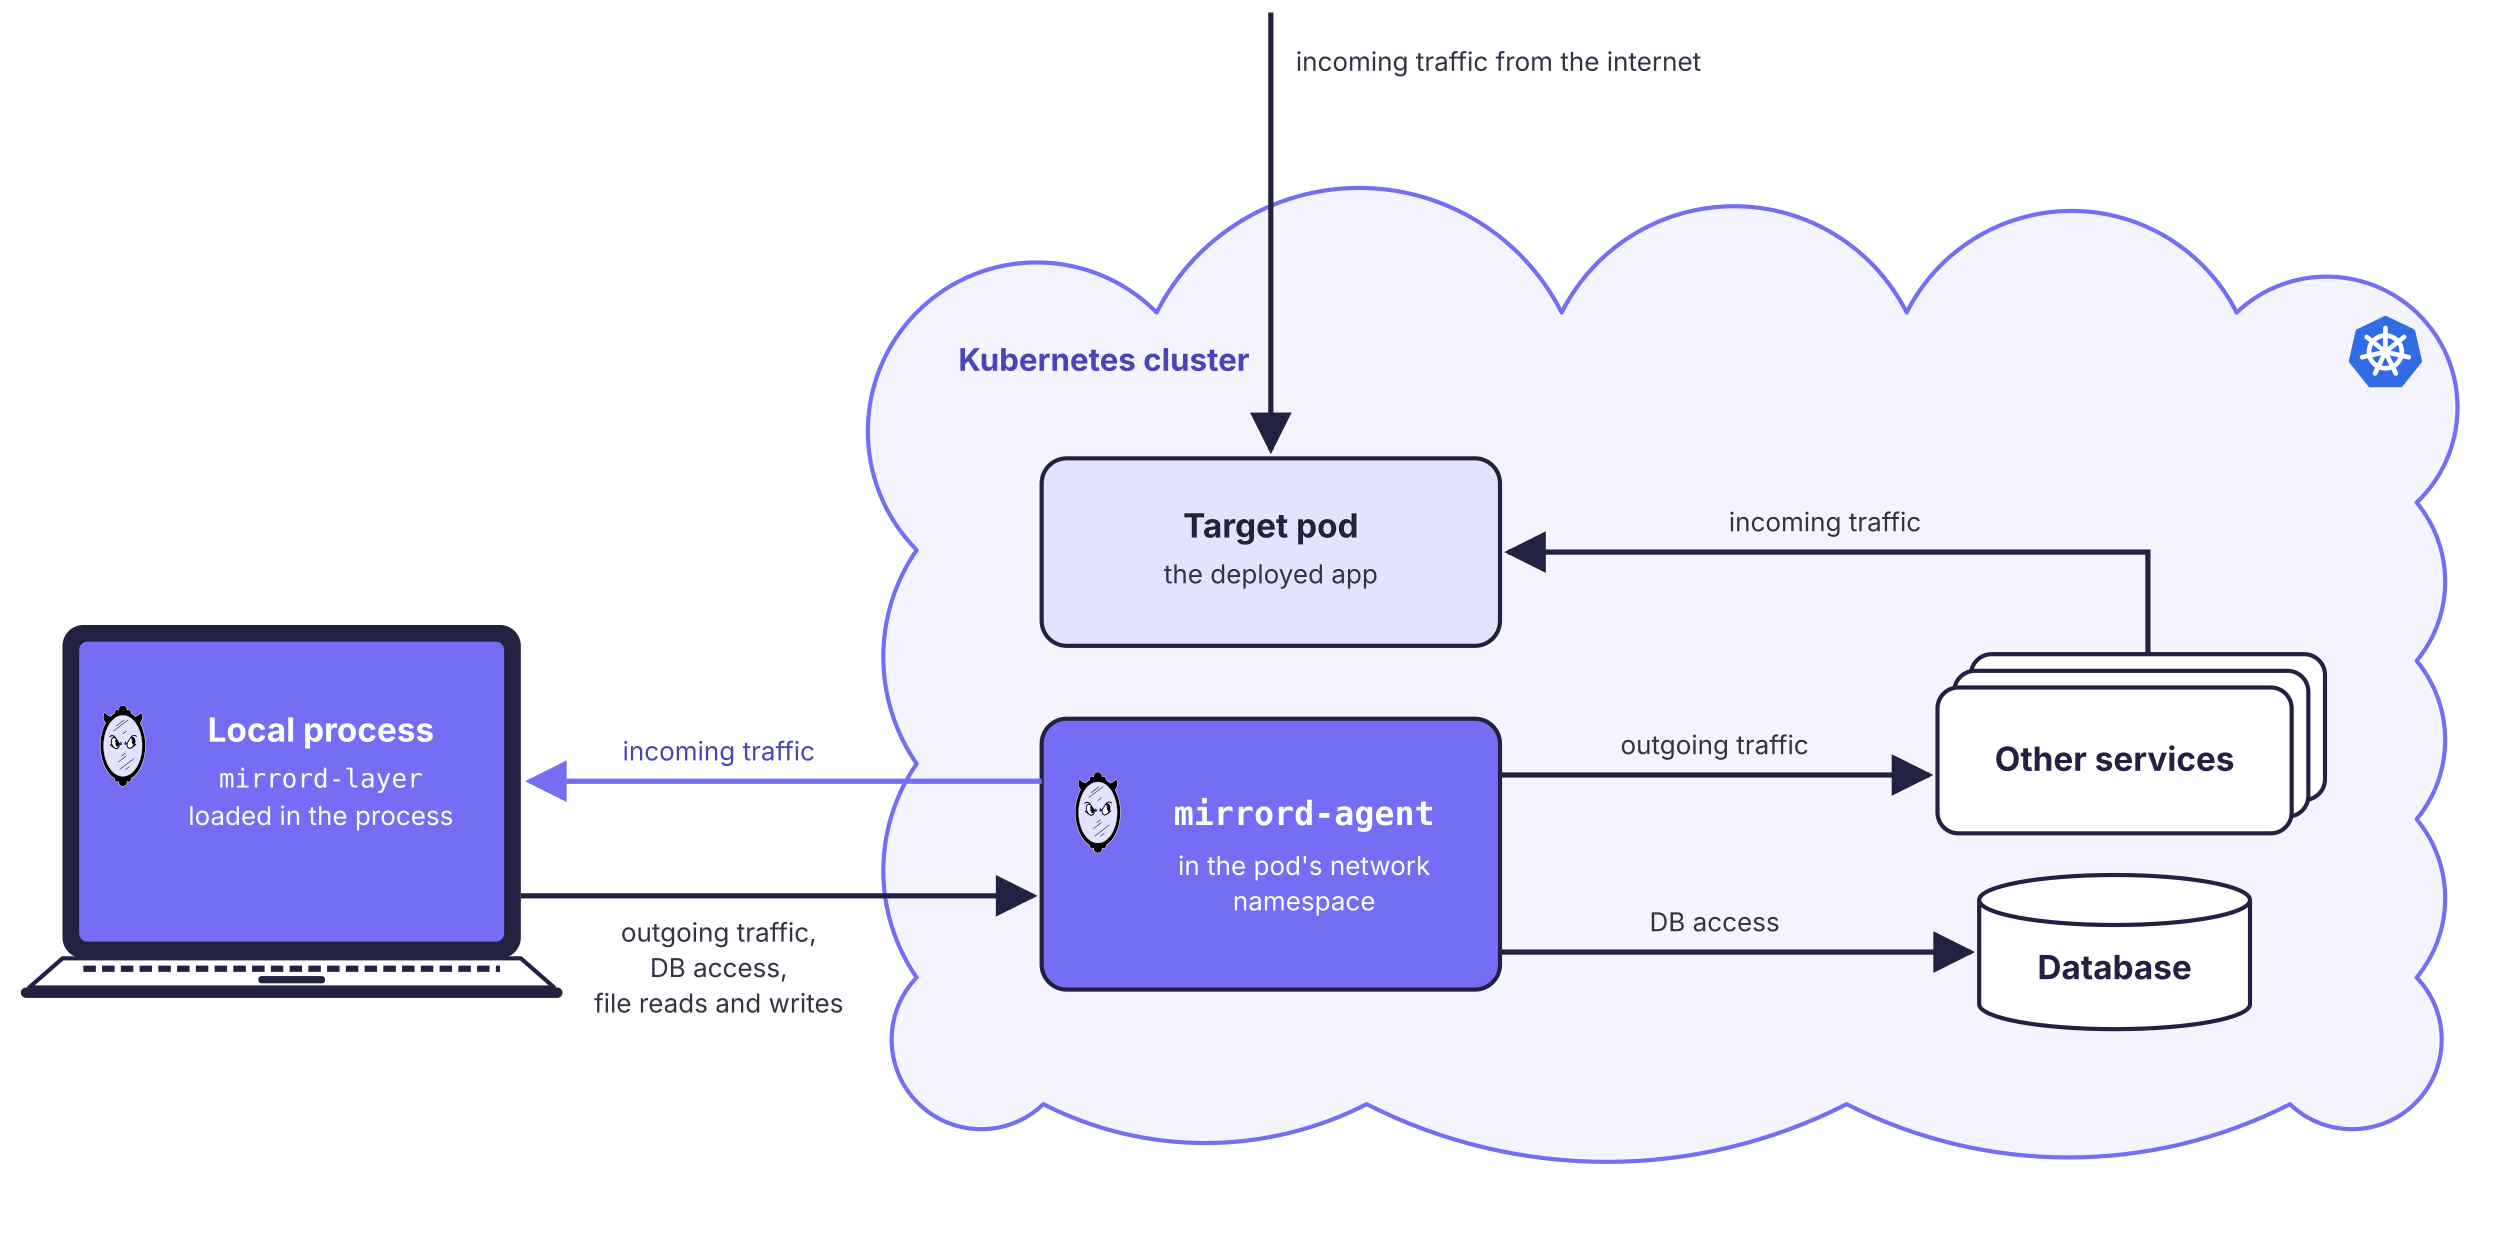
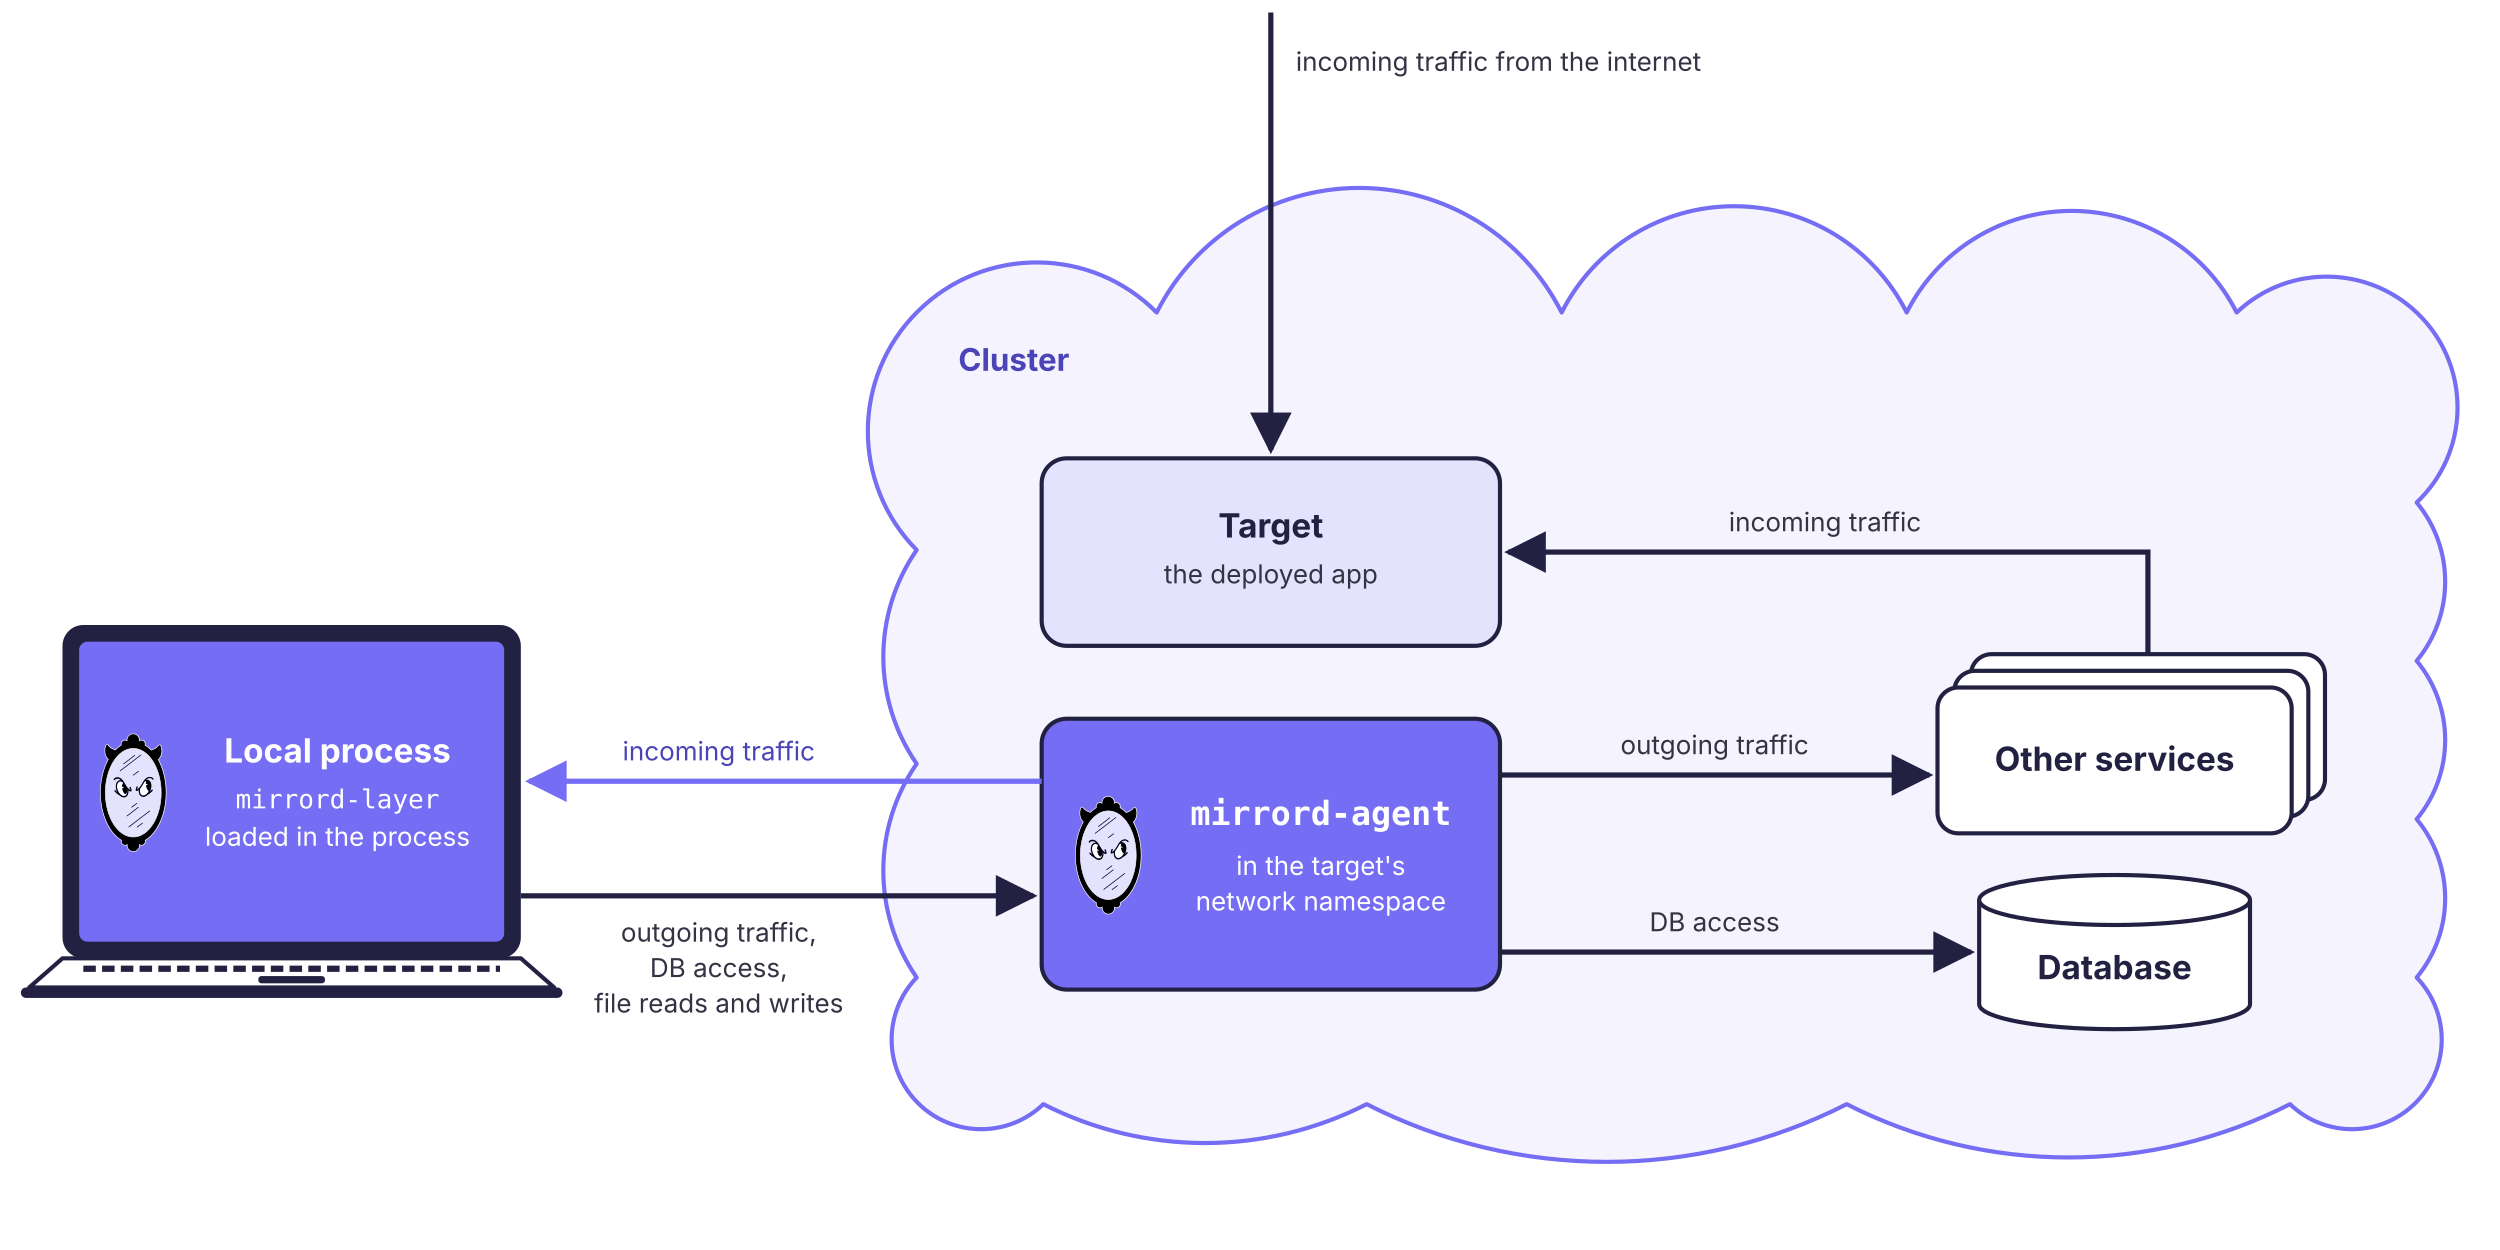
<svg xmlns="http://www.w3.org/2000/svg" viewBox="0 0 1200 600" width="1200" height="600" font-family="Inter, Helvetica, Arial, sans-serif" role="img" aria-labelledby="t d">
  <defs>
    <marker id="arrow" viewBox="0 0 10 10" refX="9" refY="5" markerWidth="8" markerHeight="8" orient="auto-start-reverse">
      <path d="M0 0 L10 5 L0 10 z" fill="#232141" />
    </marker>
    <marker id="arrow-purple" viewBox="0 0 10 10" refX="9" refY="5" markerWidth="8" markerHeight="8" orient="auto-start-reverse">
      <path d="M0 0 L10 5 L0 10 z" fill="#756DF3" />
    </marker>
-     <symbol id="k8s" viewBox="0 0 32 32">
-       <polygon points="16.00,1.60 27.73,7.25 30.62,19.94 22.51,30.11 9.49,30.11 1.38,19.94 4.27,7.25" fill="#326CE5" stroke="#326CE5" stroke-width="2" stroke-linejoin="round" />
-       <g fill="none" stroke="#ffffff" stroke-width="2" stroke-linecap="round">
-         <circle cx="16" cy="16" r="7" />
-         <line x1="16.00" y1="13.40" x2="16.00" y2="5.80" />
-         <line x1="18.03" y1="14.38" x2="23.97" y2="9.64" />
-         <line x1="18.53" y1="16.58" x2="25.94" y2="18.27" />
-         <line x1="17.13" y1="18.34" x2="20.43" y2="25.19" />
-         <line x1="14.87" y1="18.34" x2="11.57" y2="25.19" />
-         <line x1="13.47" y1="16.58" x2="6.06" y2="18.27" />
-         <line x1="13.97" y1="14.38" x2="8.03" y2="9.64" />
-       </g>
-       <circle cx="16" cy="16" r="2.4" fill="#ffffff" />
-     </symbol>
    <symbol id="mirrord" viewBox="97 61 391 696">
      <path fill="#ffffff" d="M255.6,387c4.1,19.1-0.9,36.1-12,40.5c-8.2,3.2-17.8,0-26.5-8.2c-0.3-0.6-0.9-0.9-1.5-1.2c0,0,0,0-0.3-0.3 c-5.5-5.6-10.5-13.2-14-22c-4.7-11.5-6.1-23.2-4.4-33.5c1.8-9.4,6.1-16.1,12.8-18.8c5.5-2.3,12.5-1.5,19.3,2.6 c1.5,2.3,2.6,4.4,3.8,6.2c-4.1,2.6-6.4,10.3-6.4,20.3l3.2,1.8l11.1,6.5l-12.5,1.5h-0.9c0.3,1.2,0.3,2.3,0.6,3.5 c3.2,17.9,12,31.1,19,29.7c6.4-1.2,9.6-14.4,7.6-30.2C255.3,386.4,255.6,386.7,255.6,387z" />
      <path fill="#ffffff" d="M384,398.4c-3.2,6.8-7.3,12.3-12,17c0,0,0,0-0.3,0c-0.6,0.3-0.9,0.9-1.2,1.2c-8.7,7.9-18.4,11.5-26.5,8.2 c-11.1-4.7-16-21.4-12-40.5c1.5-1.8,3.2-3.8,4.7-5.6c5-6.5,9-13.2,12.8-20l1.2-2.1c1.2-1.8,2-3.8,3.2-5.6c1.2-2.1,2.6-4.4,4.4-7 c3.5-2.1,6.7-3.2,9.9-3.8c-2,4.7-2.3,10.3-2.3,15.3l3.2,1.8l11.1,6.5l-12.5,1.5h-0.9c0.3,1.2,0.3,2.3,0.6,3.8 C370.5,384.6,377.5,397,384,398.4z" />
      <path fill="#E4E3FD" d="M405,391.7c-1.5-1.2-3.8-0.9-5,0.6c-3.2,4.1-7,7.9-11.1,11.5c1.2-2.3,2.6-5,3.5-7.6 c5.3-12.6,6.7-25.8,4.7-37.3c-2.3-12-8.2-20.6-16.9-24.1c-4.1-1.8-8.8-2.1-13.7-1.2c4.4-4.4,10.2-8.5,17.5-10 c8.2-1.5,16.6,1.5,20.4,7.3c1.2,1.5,3.2,2.1,5,0.9c1.5-1.2,2-3.2,0.9-4.7c-5.5-8.2-16.6-12.3-27.4-10c-11.1,2.1-19.3,9.7-24.2,15.6 c-2,2.3-3.8,5-5.5,7.3c-2,2.9-3.5,5.6-5,8.2c-1.2,2.1-2.3,3.8-3.2,5.6l-1.2,2.1c-3.8,6.5-7.6,13.2-12.3,19.1 c-5.8,7.6-11.7,12.9-18.4,16.7c0.6-5,2-9.7,4.4-14.1c0.9-1.8,0.3-3.8-1.5-4.7c-1.7-0.9-3.8-0.3-4.7,1.5c-2.9,5.6-4.7,11.5-5.3,17.6 c0,0.9-0.3,3.5,1.5,5.6c1.2,1.2,2.3,1.8,4.1,1.8c1.5,0,2.9-0.3,4.4-1.5c2.6-1.5,5.3-3.2,7.9-5.3c-1.7,18.5,5,34.1,17.5,39.3 c2.9,1.2,5.8,1.8,8.8,1.8c8.5,0,17.5-4.4,25.4-12c11.4-6.2,21.6-14.4,29.5-24.7C406.7,395.2,406.4,392.8,405,391.7z M292.1,149.1 c90.1,0,163.6,116.6,163.6,259.6s-73.5,259.6-163.6,259.6c-90.4,0-163.6-116.6-163.6-259.6S201.9,149.1,292.1,149.1z M389.5,517.3 c0.9-0.6,0.9-1.8,0.3-2.3c-0.6-0.9-1.8-0.9-2.3-0.3l-122.5,93.7c-0.9,0.6-0.9,1.8-0.3,2.3c0.3,0.3,0.9,0.6,1.5,0.6 c0.3,0,0.9,0,1.2-0.3L389.5,517.3z M346.9,589c0.9-0.6,0.9-1.8,0.3-2.3c-0.6-0.9-1.8-0.9-2.3-0.3l-31.2,23.2 c-0.9,0.6-0.9,1.8-0.3,2.3c0.3,0.6,0.9,0.9,1.5,0.9c0.3,0,0.6-0.3,0.9-0.3L346.9,589z M338.2,189.1c0.9-0.6,0.9-1.8,0.3-2.3 c-0.6-0.9-1.8-0.9-2.3-0.3l-122.5,93.4c-0.9,0.6-0.9,1.8-0.3,2.3c0.3,0.3,0.9,0.6,1.5,0.6c0.3,0,0.9,0,0.9-0.3L338.2,189.1z M324.4,284.5c0.9-0.6,0.9-1.8,0.3-2.3c-0.6-0.9-1.7-0.9-2.3-0.3l-31.2,22.9c-0.9,0.6-0.9,1.8-0.3,2.3c0.3,0.6,0.9,0.6,1.5,0.6 c0.3,0,0.6,0,0.9-0.3L324.4,284.5z M322.7,495.9c0.9-0.6,0.9-1.8,0.3-2.3c-0.6-0.9-1.8-0.9-2.3-0.3l-66.2,50.8 c-0.9,0.6-0.9,1.8-0.3,2.3c0.3,0.3,0.9,0.6,1.5,0.6c0.3,0,0.6,0,0.9-0.3L322.7,495.9z M314.8,472.4c0.9-0.6,0.9-1.8,0.3-2.3 c-0.6-0.9-1.8-0.9-2.3-0.3L281.6,493c-0.9,0.6-0.9,1.8-0.3,2.3c0.3,0.6,0.9,0.9,1.5,0.9c0.3,0,0.9-0.3,0.9-0.3L314.8,472.4z M302.3,190.5c0.9-0.6,0.9-1.8,0.3-2.3c-0.6-0.9-1.7-0.9-2.3-0.3L234,239c-0.9,0.6-0.9,1.8-0.3,2.3c0.3,0.3,0.9,0.6,1.5,0.6 c0.3,0,0.9,0,1.2-0.3L302.3,190.5z M280.1,399.6c1.8-2.1,1.5-4.7,1.5-5.6c-0.6-6.2-2.3-12.3-5-17.9c-0.9-1.8-2.9-2.3-4.7-1.5 c-1.8,0.9-2.3,2.9-1.5,4.7c2.3,4.4,3.8,9.4,4.4,14.1c-6.4-3.8-12.5-9.4-18.4-16.7c-4.7-6.2-8.8-12.9-12.3-19.1l-1.5-2.3 c-1.2-1.8-2-3.8-3.2-5.6c-1.5-2.3-2.9-5.3-5-8.2c0,0,0,0,0-0.3c-1.5-2.3-3.5-5-5.5-7.3c-5-5.9-13.1-13.2-24.2-15.6 c-10.8-2.1-21.9,2.1-27.4,10c-1.2,1.5-0.6,3.8,0.9,4.7c1.5,1.2,3.8,0.6,4.7-0.9c4.1-5.9,12.5-8.8,20.4-7.3 c7.3,1.5,13.1,5.9,17.5,10c-4.7-0.9-9.3-0.3-13.7,1.2c-8.8,3.5-14.6,12-16.9,24.1c-2,11.5-0.3,24.7,4.7,37.3 c1.2,2.6,2.3,5.3,3.5,7.6c-4.1-3.5-7.9-7.3-11.1-11.5c-1.2-1.5-3.5-1.8-5-0.6c-1.5,1.2-1.8,3.5-0.6,5c8.2,10,18.4,18.5,29.5,24.7 c7.9,7.6,16.9,11.7,25.7,11.7c2.9,0,6.1-0.6,8.8-1.8c12.5-5.3,19-20.6,17.5-39.3c2.6,2.1,5,3.8,7.9,5.3c1.5,0.9,2.9,1.2,4.4,1.2 C277.8,401.4,279.2,400.8,280.1,399.6z" />
      <path d="M439.4,215.2c29.5,54,45.5,122.4,45.5,193.8c0,123.6-49,234.9-122.8,279.2c0.6,2.1,1.2,4.4,1.2,6.8 c0,12.3-10.2,22.6-22.5,22.6c-4.4,0-8.8-1.2-12.3-3.5c0.3,1.2,0.3,2.6,0.3,3.8c0,20.3-16.3,36.7-36.5,36.7s-36.5-16.4-36.5-36.7 c0-1.2,0-2.6,0.3-3.8c-3.5,2.3-7.9,3.5-12.3,3.5c-12.3,0-22.5-10-22.5-22.6c0-2.3,0.3-4.7,1.2-6.8C148.6,643.6,99.3,532.3,99.3,409 c0-71.9,16.3-140.9,46.4-195.3c-1.5-0.9-2.3-2.1-3.5-3.2c-9.9-11.2-15.5-26.4-16.9-42.6c-0.6-11.5,0.9-23.2,5-33.8 c0.6-1.8,2.6-6.8,7.6-7.3c5.3-0.6,8.5,3.8,11.4,7.9c1.2,1.5,2.3,2.9,2.9,3.8c5.5,5.3,12.5,9.7,21.6,13.8c4.4,2.1,9,3.8,13.4,5.3 c11.1-11.2,22.8-20.6,35-27.9c-0.6-2.3-1.2-4.4-1.2-6.8c0-12.3,10.2-22.6,22.5-22.6c4.4,0,8.8,1.2,12.3,3.5c0-1.2-0.3-2.6-0.3-3.8 c0-20.3,16.3-36.7,36.5-36.7c20.1,0,36.5,16.4,36.5,36.7c0,1.2,0,2.6-0.3,3.8c3.5-2.3,7.9-3.5,12.3-3.5c12.5,0,22.5,10.3,22.5,22.6 c0,2.3-0.3,4.7-1.2,6.8c12.5,7.6,24.8,17.3,36.2,29.1c4.7-1.5,9-3.2,13.7-5.3c9-4.1,16-8.5,21.6-13.8c0.9-0.9,2-2.3,2.9-3.8 c2.9-4.1,6.1-8.5,11.4-7.9c5,0.6,7,5.6,7.6,7.3c4.1,10.6,5.5,22.3,4.7,33.8c-1.2,15.9-7,31.4-16.9,42.6 C442.3,212.6,441.1,214,439.4,215.2z M455.7,409c0-143.3-73.5-259.6-163.6-259.6c-90.4,0-163.6,116.6-163.6,259.6 c0,143,73.5,259.6,163.6,259.6C382.5,668.6,455.7,552,455.7,409z" />
      <path fill="#ffffff" d="M292.4,756.6c-21.2,0-38.5-17.4-38.5-38.7c0-0.1,0-0.2,0-0.3c-3,1.3-6.5,2-10,2c-13.5,0-24.5-11-24.5-24.6 c0-2.2,0.2-4.2,0.7-5.9c-36.1-22.2-66.8-60.3-88.9-110.2C109,528.5,97.3,469.7,97.3,409c0-71.5,16.3-140.6,45.8-194.7 c-0.6-0.5-1.1-1-1.5-1.5c-0.3-0.3-0.5-0.6-0.8-0.8l-0.1-0.1c-9.7-10.9-15.9-26.4-17.4-43.7c-0.6-12.5,1.1-24.4,5.1-34.7 c0.8-2.3,3.2-7.9,9.2-8.6c6.5-0.7,10.4,4.7,13.2,8.7c1.1,1.4,2.2,2.8,2.9,3.7c5.3,5,11.9,9.2,20.9,13.3c3.5,1.7,7.6,3.3,12.1,4.8 c10.7-10.7,21.9-19.6,33.2-26.5c-0.5-1.9-0.9-3.7-0.9-5.8c0-13.3,11.2-24.6,24.5-24.6c3.5,0,6.9,0.7,10,2c0-0.1,0-0.2,0-0.3 c0-21.3,17.3-38.7,38.5-38.7c21.2,0,38.5,17.4,38.5,38.7c0,0.1,0,0.2,0,0.3c3-1.3,6.5-2,10-2c13.5,0,24.5,11,24.5,24.6 c0,2.2-0.2,4.2-0.7,5.9c12.2,7.6,23.8,16.9,34.3,27.6c3.7-1.2,7.6-2.7,12.3-4.8c9-4.1,15.7-8.4,21-13.4c0.7-0.7,1.8-2,2.6-3.4 l0.1-0.1c2.8-4,6.7-9.5,13.2-8.8c6,0.7,8.5,6.3,9.3,8.7c4,10.4,5.7,22.4,4.8,34.5c-1.2,16.6-7.5,32.4-17.2,43.5c-0.4,1-1.3,2-2.4,3 c29,53.9,44.9,122.4,44.9,193.3c0,60.9-11.7,119.7-33.9,170.2c-22,49.9-52.6,87.9-88.6,110c0.5,1.9,0.8,3.8,0.8,5.8 c0,13.3-11.2,24.6-24.5,24.6c-3.5,0-6.9-0.7-10-2c0,0.1,0,0.2,0,0.3C330.8,739.2,313.6,756.6,292.4,756.6z M259.4,709.5l-1.2,5 c-0.2,0.9-0.2,2.3-0.2,3.3c0,19.1,15.5,34.7,34.5,34.7s34.5-15.6,34.5-34.7c0-1.1,0-2.4-0.2-3.3l-1.2-5l4.3,2.9 c3.1,2.1,7,3.2,11.1,3.2c11.1,0,20.5-9.4,20.5-20.6c0-2.1-0.5-4.2-1.1-6.2l-0.4-1.5l1.3-0.8c72.9-43.8,121.8-155.3,121.8-277.5 c0-70.8-16.1-139.3-45.3-192.8l-0.9-1.6l1.5-1c1.6-1.1,2.3-2.2,2.4-2.5l0.1-0.4l0.3-0.3c9.3-10.4,15.2-25.5,16.4-41.4 c0.9-11.6-0.7-22.9-4.5-32.9c-0.6-1.7-2.3-5.6-6-6.1c-3.8-0.4-6.3,2.6-9.5,7c-0.9,1.5-2.1,3-3.2,4.1c-5.7,5.4-12.7,9.9-22.2,14.2 c-5.4,2.4-9.7,4-13.9,5.4l-1.2,0.4l-0.9-0.9c-10.9-11.3-23-21-35.8-28.8l-1.5-0.9l0.7-1.6c0.7-1.6,1-3.5,1-6 c0-11.4-9.2-20.6-20.5-20.6c-4.1,0-8.1,1.1-11.1,3.2l-4.3,2.9l1.2-5c0.2-0.9,0.2-2.3,0.2-3.3c0-19.1-15.5-34.7-34.5-34.7 c-19,0-34.5,15.6-34.5,34.7c0,0.5,0.1,1.1,0.1,1.7c0.1,0.7,0.2,1.4,0.2,2.1v3.8l-3.1-2.1c-3.1-2.1-7-3.2-11.1-3.2 c-11.1,0-20.5,9.4-20.5,20.6c0,1.9,0.4,3.6,0.9,5.6l0.5,2.1l-1.3,0.8c-11.8,7.1-23.5,16.4-34.6,27.6l-0.9,0.9l-1.2-0.4 c-5.1-1.7-9.7-3.5-13.6-5.4c-9.5-4.3-16.5-8.8-22.1-14.2l-0.2-0.2l-0.1-0.2c-0.5-0.8-1.7-2.2-2.8-3.6l-0.1-0.1 c-3.1-4.4-5.7-7.5-9.5-7.1c-3.7,0.4-5.4,4.3-5.9,6c-3.8,9.8-5.5,21.2-4.9,33c1.5,16.4,7.3,31.1,16.4,41.3c0.3,0.3,0.6,0.6,0.9,0.9 c0.7,0.8,1.4,1.5,2.2,2l1.6,1l-0.9,1.7c-29.7,53.8-46.1,122.8-46.1,194.3c0,121.9,49.2,233.4,122.4,277.5l1.5,0.9l-0.7,1.6 c-0.7,1.6-1,3.5-1,6c0,11.4,9.2,20.6,20.5,20.6c4.1,0,8.1-1.1,11.1-3.2L259.4,709.5z M292.1,670.6c-91.3,0-165.6-117.3-165.6-261.6 s74.3-261.6,165.6-261.6c91.3,0,165.6,117.3,165.6,261.6S383.4,670.6,292.1,670.6z M292.1,151.4c-89.1,0-161.6,115.5-161.6,257.6 c0,68.8,16.9,133.5,47.7,182.3c30.6,48.5,71,75.2,113.9,75.2c89.1,0,161.6-115.5,161.6-257.6C453.7,267,381.2,151.4,292.1,151.4z" />
      <path d="M344.9,586.3c0.9-0.6,1.7-0.3,2.3,0.3c0.6,0.9,0.3,1.8-0.3,2.3l-31.2,23.2c-0.3,0.3-0.6,0.3-0.9,0.3 c-0.6,0-1.2-0.3-1.5-0.9c-0.6-0.9-0.3-1.8,0.3-2.3L344.9,586.3z" />
      <path d="M372,415.5c4.4-4.4,8.5-10.3,12-17c-6.4-1.8-13.4-13.8-16.3-29.7c-0.3-1.2-0.6-2.3-0.6-3.8h0.9l12.5-1.5l-11.1-6.5 l-3.2-1.8c0-5,0.3-10.6,2.3-15.3c-3.2,0.6-6.7,1.8-9.9,3.8c-1.8,2.3-3.2,5-4.4,7c-1.2,2.1-2.3,3.8-3.2,5.6l-1.2,2.1 c-3.8,6.5-7.9,13.5-12.8,20c-1.5,2.1-3.2,3.8-4.7,5.6c-4.1,19.1,0.9,35.8,12,40.5c8.2,3.2,17.8-0.3,26.5-8.2 C370.8,416.3,371.4,415.8,372,415.5z M410.5,326.8c1.2,1.5,0.9,3.8-0.9,4.7c-1.5,1.2-3.8,0.9-5-0.9c-4.1-5.9-12.5-8.8-20.4-7.3 c-7.3,1.5-13.1,5.9-17.5,10c4.7-0.9,9.3-0.3,13.7,1.2c8.8,3.5,14.9,12,16.9,24.1c2,11.5,0.3,24.7-4.7,37.3 c-1.2,2.6-2.3,5.3-3.5,7.6c4.1-3.5,7.9-7.3,11.1-11.5c1.2-1.5,3.5-1.8,5-0.6c1.5,1.2,1.7,3.5,0.6,5c-8.2,10.3-18.4,18.5-29.5,24.7 c-7.9,7.6-16.9,12-25.4,12c-3.2,0-6.1-0.6-8.8-1.8c-12.5-5.3-19-20.6-17.5-39.3c-2.6,2.1-5.3,3.8-7.9,5.3c-1.5,0.9-3.2,1.5-4.4,1.5 c-1.5,0-2.9-0.6-4.1-1.8c-1.7-2.1-1.5-4.7-1.5-5.6c0.6-6.2,2.3-12,5.3-17.6c0.9-1.8,2.9-2.3,4.7-1.5c1.8,0.9,2.3,2.9,1.5,4.7 c-2.3,4.4-3.8,9.4-4.4,14.1c6.4-3.8,12.5-9.4,18.4-16.7c4.7-6.2,8.8-12.6,12.3-19.1l1.2-2.1c1.2-2.1,2.3-3.8,3.2-5.6 c1.5-2.3,2.9-5.3,5-8.2c1.8-2.3,3.5-5,5.5-7.3c5-5.9,13.4-13.2,24.2-15.6C393.9,314.5,405,318.6,410.5,326.8z" />
      <path d="M324.4,284.5l-31.5,23.2c-0.3,0.3-0.6,0.3-0.9,0.3c-0.6,0-1.2-0.3-1.5-0.6c-0.6-0.9-0.3-1.8,0.3-2.3l31.2-23.2 c0.9-0.6,1.7-0.3,2.3,0.3C325.6,282.7,325.3,283.9,324.4,284.5z" />
      <path d="M312.8,469.5c0.9-0.6,1.8-0.3,2.3,0.3c0.6,0.9,0.3,1.8-0.3,2.3l-31.2,23.2c-0.3,0.3-0.6,0.3-0.9,0.3 c-0.6,0-1.2-0.3-1.5-0.9c-0.6-0.9-0.3-1.8,0.3-2.3L312.8,469.5z" />
      <path d="M387.5,514.7c0.9-0.6,1.8-0.3,2.3,0.3c0.6,0.9,0.3,1.8-0.3,2.3L267,611c-0.3,0.3-0.6,0.3-1.2,0.3c-0.6,0-1.2-0.3-1.5-0.6 c-0.6-0.9-0.6-1.8,0.3-2.3L387.5,514.7z" />
      <path d="M320.7,493c0.9-0.6,1.8-0.3,2.3,0.3c0.6,0.9,0.6,1.8-0.3,2.3l-66.2,51.1c-0.3,0.3-0.6,0.3-0.9,0.3c-0.6,0-1.2-0.3-1.5-0.6 c-0.6-0.9-0.6-1.8,0.3-2.3L320.7,493z" />
      <path d="M300.2,187.9c0.9-0.6,1.7-0.3,2.3,0.3c0.6,0.9,0.6,1.8-0.3,2.3l-65.9,51.1c-0.3,0.3-0.6,0.3-1.2,0.3 c-0.6,0-0.9-0.3-1.5-0.6c-0.6-0.9-0.3-1.8,0.3-2.3L300.2,187.9z" />
      <path d="M213.6,279.8l122.5-93.7c0.6-0.6,1.8-0.3,2.3,0.3c0.6,0.9,0.3,1.8-0.3,2.3l-122.5,93.7c-0.3,0.3-0.6,0.3-0.9,0.3 c-0.6,0-1.2-0.3-1.5-0.6C212.7,281.6,212.7,280.4,213.6,279.8z" />
      <path d="M243.9,427.5c11.1-4.4,16-21.4,12-40.5c-0.3-0.3-0.6-0.6-0.9-0.9c2,15.9-1.2,29.1-7.6,30.2c-7.3,1.5-15.8-12-19-29.7 c-0.3-1.2-0.3-2.3-0.6-3.5h0.9l12.5-1.5l-11.1-6.5l-3.2-1.8c0-10,2.3-17.6,6.4-20.3c-1.2-2.1-2.3-4.1-3.8-6.2 c-7-4.1-13.7-5-19.3-2.6c-6.4,2.6-11.1,9.4-12.8,18.8c-1.8,10-0.3,22,4.4,33.5c3.5,8.8,8.5,16.4,14,22c0,0,0.3,0,0.3,0.3 c0.6,0.3,1.2,0.9,1.5,1.2C225.9,427.2,235.8,430.7,243.9,427.5z M204.9,319.1c11.1,2.1,19.3,9.7,24.2,15.6c2,2.3,3.8,5,5.5,7.3 c0,0,0,0,0,0.3c2,2.9,3.5,5.6,5,8.2c1.2,1.8,2,3.5,3.2,5.6l1.5,2.3c3.8,6.5,7.6,12.9,12.3,19.1c5.8,7.3,11.7,12.9,18.4,16.7 c-0.6-5-2-9.7-4.4-14.1c-0.9-1.8-0.3-3.8,1.5-4.7c1.8-0.9,3.8-0.3,4.7,1.5c2.9,5.6,4.7,11.5,5,17.9c0,0.9,0.3,3.5-1.5,5.6 c-1.2,1.2-2.6,1.8-4.1,1.8c-1.5,0-2.9-0.6-4.4-1.2c-2.6-1.5-5.3-3.2-7.9-5.3c1.7,18.5-5,34.1-17.5,39.3c-2.9,1.2-5.8,1.8-8.8,1.8 c-8.5,0-17.5-4.4-25.7-11.7c-11.4-6.2-21.6-14.7-29.5-24.7c-1.2-1.5-0.9-3.8,0.6-5c1.5-1.2,3.8-0.9,5,0.6c3.2,4.1,7,7.9,11.1,11.5 c-1.2-2.3-2.6-5-3.5-7.6c-5-12.6-6.7-25.8-4.7-37.3c2-12,8.2-20.6,16.9-24.1c4.1-1.8,8.8-2.1,13.7-1.2c-4.4-4.4-10.2-8.8-17.5-10 c-8.2-1.5-16.6,1.5-20.4,7.3c-1.2,1.5-3.2,2.1-4.7,0.9c-1.5-1.2-2-3.2-0.9-4.7C183,320.9,194.1,317.1,204.9,319.1z" />
    </symbol>
  </defs>
  <rect x="0" y="0" width="1200" height="600" fill="#ffffff" />
  <path d="M440.0 469.2 A90.2 90.2 0 0 1 440.0 366.6 A90.2 90.2 0 0 1 440.0 264.0 A81.0 81.0 0 0 1 555.2 150.0 A108.9 108.9 0 0 1 749.6 150.0 A92.7 92.7 0 0 1 915.2 150.0 A88.7 88.7 0 0 1 1073.6 150.0 A62.8 62.8 0 0 1 1160.0 241.2 A59.6 59.6 0 0 1 1160.0 317.2 A59.6 59.6 0 0 1 1160.0 393.2 A59.6 59.6 0 0 1 1160.0 469.2 A43.0 43.0 0 0 1 1099.2 530.0 A234.1 234.1 0 0 1 886.4 530.0 A253.4 253.4 0 0 1 656.0 530.0 A170.7 170.7 0 0 1 500.8 530.0 A43.0 43.0 0 0 1 440.0 469.2 Z" fill="#F5F4FE" stroke="#756DF3" stroke-width="2" stroke-linejoin="round" />
-   <text x="460" y="178" font-size="15" font-weight="700" fill="#4a44b8">Kubernetes cluster</text>
+   <text x="460" y="178" font-size="15" font-weight="700" fill="#4a44b8">Cluster</text>
  <rect x="30" y="300" width="220" height="160" rx="10" fill="#232141" />
  <rect x="38" y="308" width="204" height="144" rx="4" fill="#756DF3" />
  <path d="M30 460 H250 L266 474 H14 Z" fill="#ffffff" stroke="#232141" stroke-width="2" stroke-linejoin="round" />
  <line x1="40" y1="465" x2="240" y2="465" stroke="#232141" stroke-width="3" stroke-dasharray="6 3" />
  <rect x="124.0" y="468.5" width="32" height="3.5" rx="1.5" fill="#232141" />
  <rect x="10" y="474" width="260" height="5" rx="2.5" fill="#232141" />
-   <use href="#mirrord" x="48" y="338" width="22" height="40" />
-   <text x="154" y="356" font-size="16" font-weight="700" fill="#ffffff" text-anchor="middle">Local process</text>
-   <text x="154" y="378" font-size="12.5" fill="#ffffff" text-anchor="middle" font-family="Menlo, Consolas, monospace">mirrord-layer</text>
-   <text x="154" y="396" font-size="12.5" fill="#ffffff" text-anchor="middle">loaded in the process</text>
+   <use href="#mirrord" x="48" y="352" width="32" height="57" />
+   <text x="162" y="366" font-size="16" font-weight="700" fill="#ffffff" text-anchor="middle">Local process</text>
+   <text x="162" y="388" font-size="12.5" fill="#ffffff" text-anchor="middle" font-family="Menlo, Consolas, monospace">mirrord-layer</text>
+   <text x="162" y="406" font-size="12.5" fill="#ffffff" text-anchor="middle">loaded in the process</text>
  <rect x="500" y="220" width="220" height="90" rx="12" fill="#E4E3FD" stroke="#232141" stroke-width="2" />
-   <text x="610" y="258" font-size="16" font-weight="700" fill="#232141" text-anchor="middle">Target pod</text>
+   <text x="610" y="258" font-size="16" font-weight="700" fill="#232141" text-anchor="middle">Target</text>
  <text x="610" y="280" font-size="12.5" fill="#333344" text-anchor="middle">the deployed app</text>
  <rect x="500" y="345" width="220" height="130" rx="12" fill="#756DF3" stroke="#232141" stroke-width="2" />
-   <use href="#mirrord" x="516" y="370" width="22" height="40" />
-   <text x="626" y="396" font-size="16" font-weight="700" fill="#ffffff" text-anchor="middle" font-family="Menlo, Consolas, monospace">mirrord-agent</text>
-   <text x="626" y="420" font-size="12.5" fill="#ffffff" text-anchor="middle">in the pod's network</text>
-   <text x="626" y="437" font-size="12.5" fill="#ffffff" text-anchor="middle">namespace</text>
+   <use href="#mirrord" x="516" y="382" width="32" height="57" />
+   <text x="634" y="396" font-size="16" font-weight="700" fill="#ffffff" text-anchor="middle" font-family="Menlo, Consolas, monospace">mirrord-agent</text>
+   <text x="634" y="420" font-size="12.5" fill="#ffffff" text-anchor="middle">in the target's</text>
+   <text x="634" y="437" font-size="12.5" fill="#ffffff" text-anchor="middle">network namespace</text>
  <rect x="946" y="314" width="170" height="70" rx="10" fill="#ffffff" stroke="#232141" stroke-width="2" />
  <rect x="938" y="322" width="170" height="70" rx="10" fill="#ffffff" stroke="#232141" stroke-width="2" />
  <rect x="930" y="330" width="170" height="70" rx="10" fill="#ffffff" stroke="#232141" stroke-width="2" />
  <text x="1015" y="370" font-size="16" font-weight="700" fill="#232141" text-anchor="middle">Other services</text>
  <path d="M950 432 L950 482 A65 12 0 0 0 1080 482 L1080 432" fill="#ffffff" stroke="#232141" stroke-width="2" />
  <ellipse cx="1015" cy="432" rx="65" ry="12" fill="#ffffff" stroke="#232141" stroke-width="2" />
  <text x="1015" y="470" font-size="16" font-weight="700" fill="#232141" text-anchor="middle">Database</text>
  <line x1="610" y1="6" x2="610" y2="216" stroke="#232141" stroke-width="2.5" marker-end="url(#arrow)" />
  <text x="622" y="34" font-size="12.5" fill="#333344">incoming traffic from the internet</text>
  <polyline points="1031,314 1031,265 724,265" fill="none" stroke="#232141" stroke-width="2.5" marker-end="url(#arrow)" />
  <text x="876" y="255" font-size="12.5" fill="#333344" text-anchor="middle">incoming traffic</text>
  <line x1="500" y1="375" x2="254" y2="375" stroke="#756DF3" stroke-width="2.5" marker-end="url(#arrow-purple)" />
  <text x="345" y="365" font-size="12.5" fill="#4a44b8" text-anchor="middle">incoming traffic</text>
  <line x1="250" y1="430" x2="496" y2="430" stroke="#232141" stroke-width="2.5" marker-end="url(#arrow)" />
  <text x="345" y="452" font-size="12.5" fill="#333344" text-anchor="middle">outgoing traffic,</text>
  <text x="345" y="469" font-size="12.5" fill="#333344" text-anchor="middle">DB access,</text>
  <text x="345" y="486" font-size="12.5" fill="#333344" text-anchor="middle">file reads and writes</text>
  <line x1="720" y1="372" x2="926" y2="372" stroke="#232141" stroke-width="2.5" marker-end="url(#arrow)" />
  <text x="823" y="362" font-size="12.5" fill="#333344" text-anchor="middle">outgoing traffic</text>
  <line x1="720" y1="457" x2="946" y2="457" stroke="#232141" stroke-width="2.5" marker-end="url(#arrow)" />
  <text x="823" y="447" font-size="12.5" fill="#333344" text-anchor="middle">DB access</text>
-   <use href="#k8s" x="1127.0" y="150.9" width="36" height="36" />
</svg>
